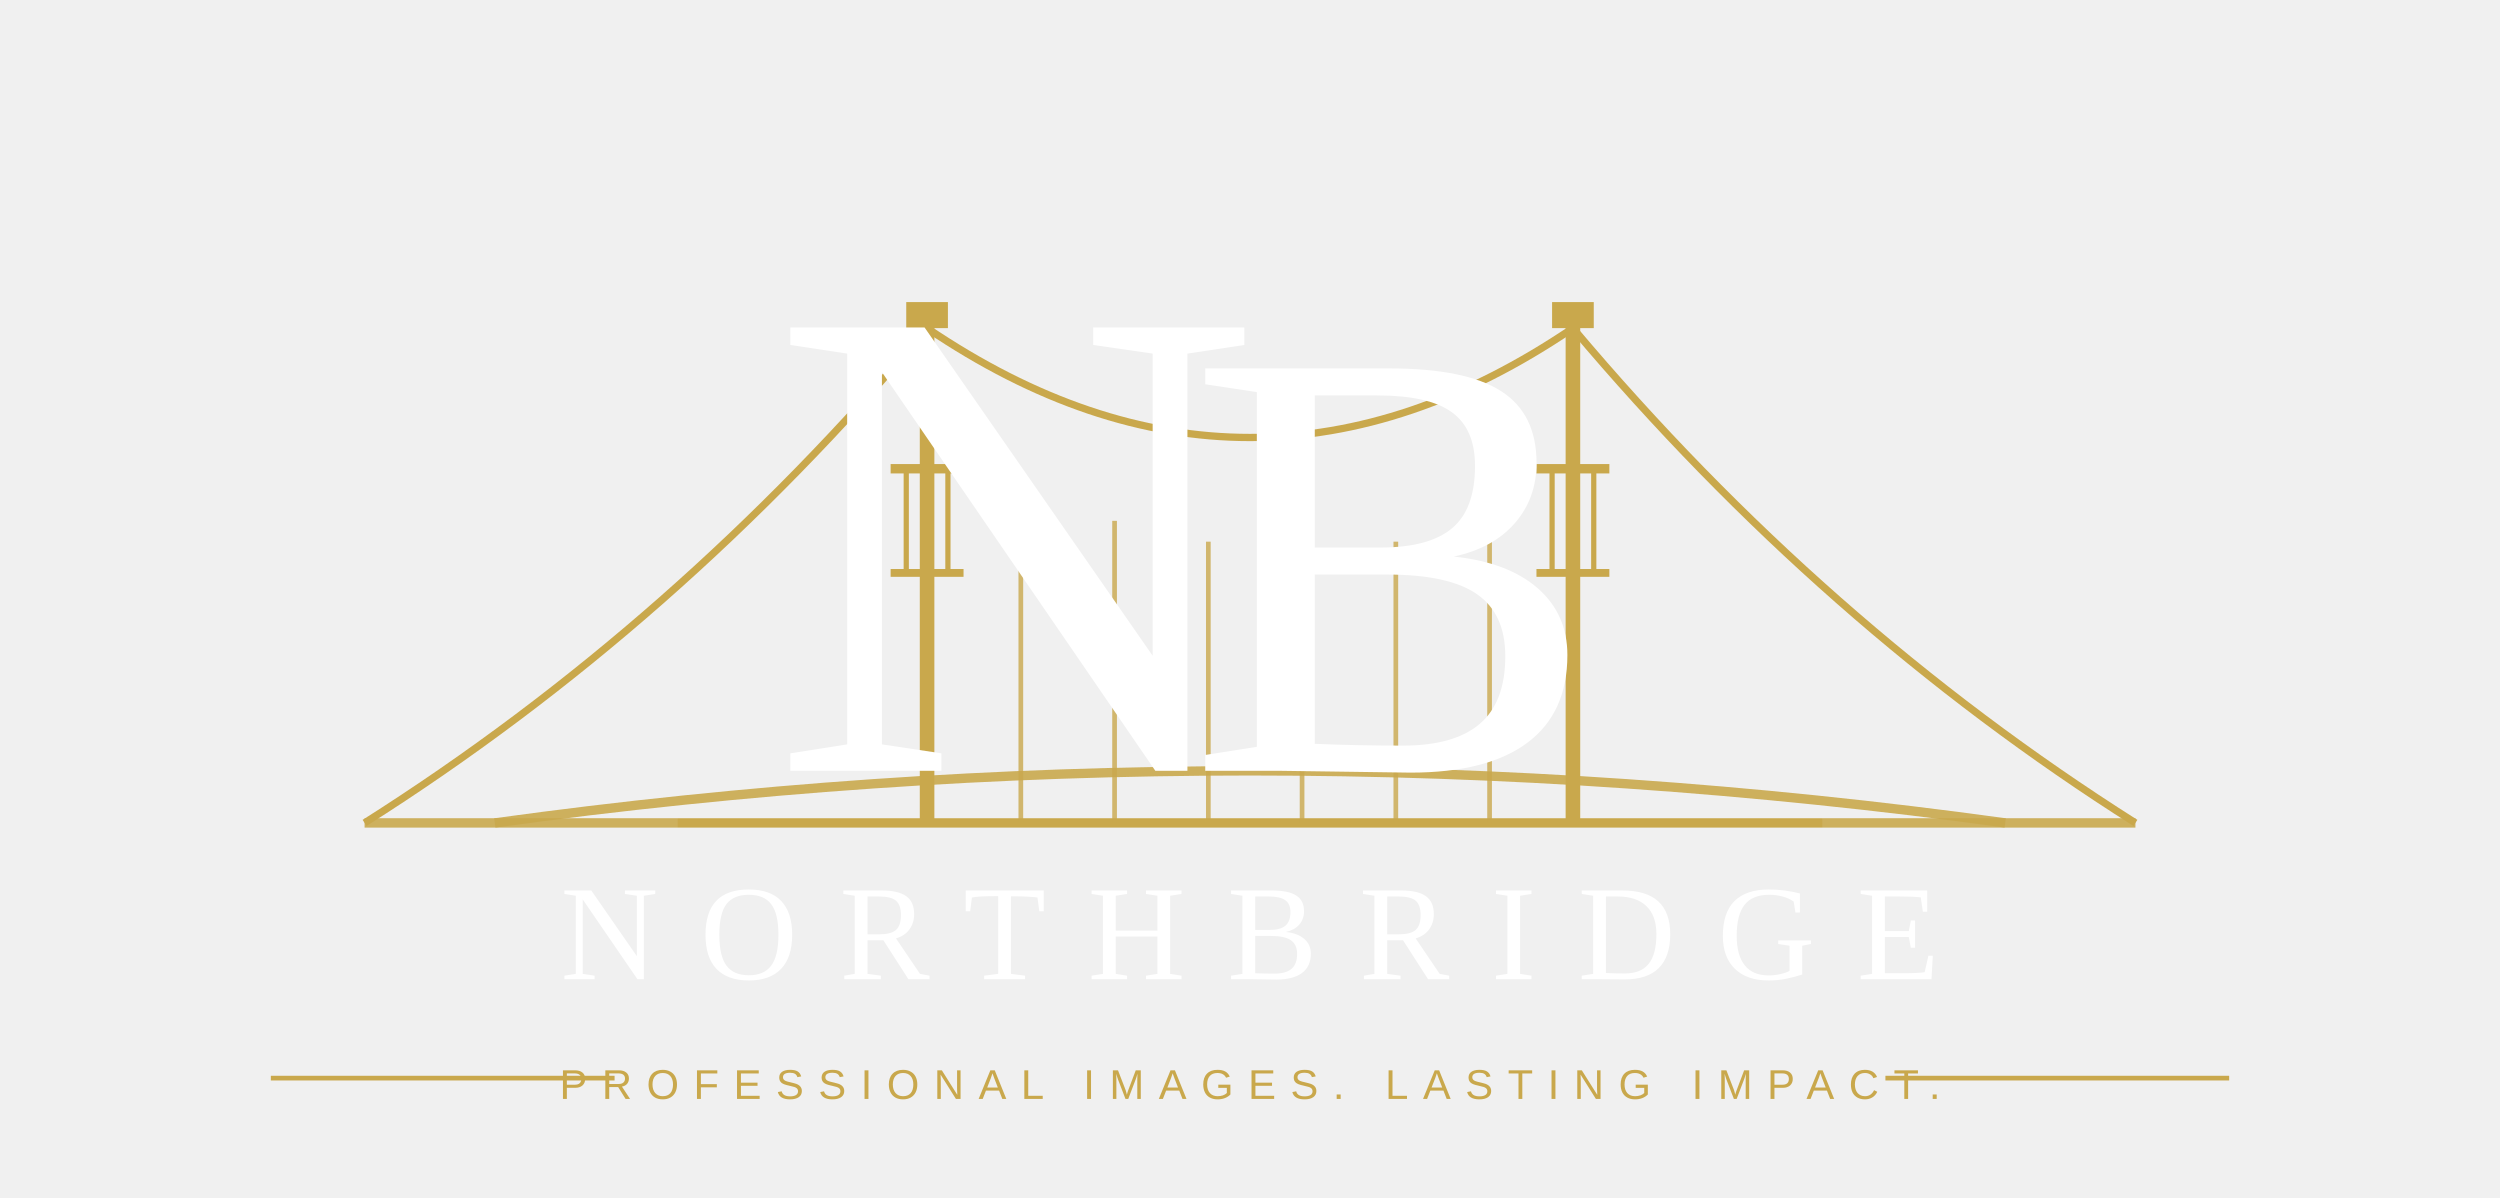
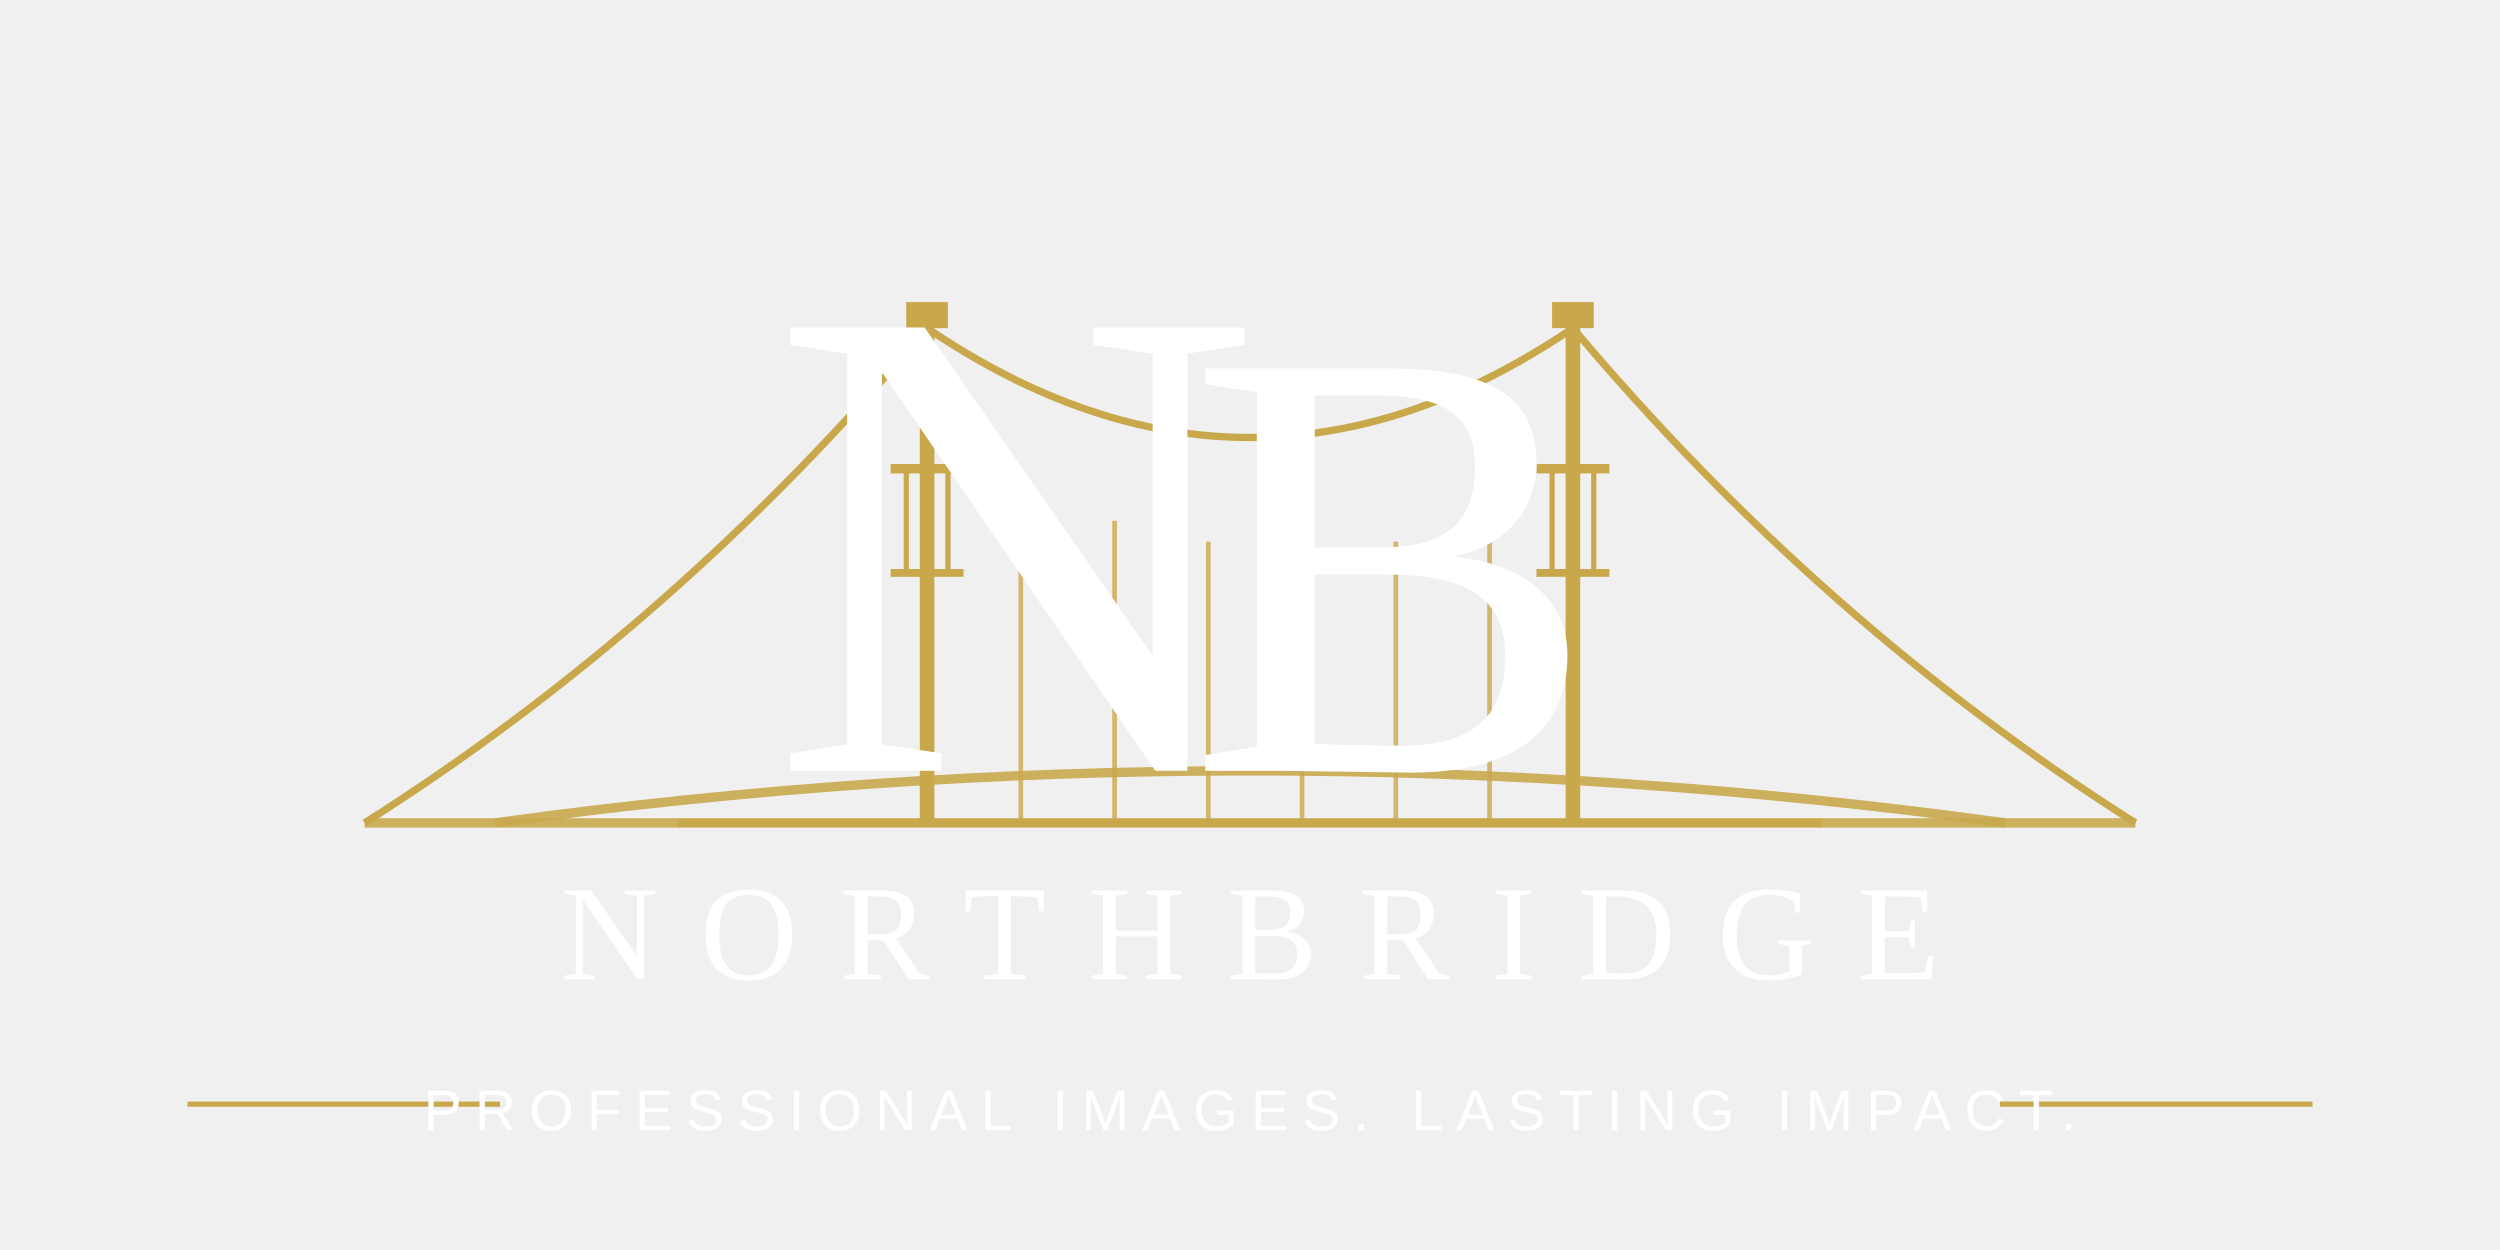
- <svg xmlns="http://www.w3.org/2000/svg" viewBox="0 0 480 230" width="480" height="230">
+ <svg xmlns="http://www.w3.org/2000/svg" viewBox="0 0 480 240" width="480" height="240">
  <path d="M95 158 Q240 138 385 158" fill="none" stroke="#c9a84c" stroke-width="1.8" opacity="0.9" />
  <line x1="70" y1="158" x2="130" y2="158" stroke="#c9a84c" stroke-width="1.8" opacity="0.9" />
  <line x1="350" y1="158" x2="410" y2="158" stroke="#c9a84c" stroke-width="1.8" opacity="0.9" />
  <line x1="130" y1="158" x2="350" y2="158" stroke="#c9a84c" stroke-width="1.8" />
  <line x1="178" y1="60" x2="178" y2="158" stroke="#c9a84c" stroke-width="2.8" />
  <rect x="174" y="58" width="8" height="5" fill="#c9a84c" />
  <line x1="171" y1="90" x2="185" y2="90" stroke="#c9a84c" stroke-width="1.8" />
  <line x1="171" y1="110" x2="185" y2="110" stroke="#c9a84c" stroke-width="1.5" />
  <line x1="174" y1="90" x2="174" y2="110" stroke="#c9a84c" stroke-width="1" />
  <line x1="178" y1="90" x2="178" y2="110" stroke="#c9a84c" stroke-width="1" />
  <line x1="182" y1="90" x2="182" y2="110" stroke="#c9a84c" stroke-width="1" />
  <line x1="302" y1="60" x2="302" y2="158" stroke="#c9a84c" stroke-width="2.8" />
  <rect x="298" y="58" width="8" height="5" fill="#c9a84c" />
  <line x1="295" y1="90" x2="309" y2="90" stroke="#c9a84c" stroke-width="1.8" />
  <line x1="295" y1="110" x2="309" y2="110" stroke="#c9a84c" stroke-width="1.5" />
  <line x1="298" y1="90" x2="298" y2="110" stroke="#c9a84c" stroke-width="1" />
  <line x1="302" y1="90" x2="302" y2="110" stroke="#c9a84c" stroke-width="1" />
  <line x1="306" y1="90" x2="306" y2="110" stroke="#c9a84c" stroke-width="1" />
  <path d="M178 63 Q130 120 70 158" fill="none" stroke="#c9a84c" stroke-width="1.4" />
  <path d="M178 63 Q240 105 302 63" fill="none" stroke="#c9a84c" stroke-width="1.4" />
  <path d="M302 63 Q350 120 410 158" fill="none" stroke="#c9a84c" stroke-width="1.4" />
  <line x1="196" y1="93" x2="196" y2="158" stroke="#c9a84c" stroke-width="0.9" opacity="0.8" />
  <line x1="214" y1="100" x2="214" y2="158" stroke="#c9a84c" stroke-width="0.9" opacity="0.8" />
  <line x1="232" y1="104" x2="232" y2="158" stroke="#c9a84c" stroke-width="0.9" opacity="0.8" />
  <line x1="250" y1="105" x2="250" y2="158" stroke="#c9a84c" stroke-width="0.9" opacity="0.8" />
  <line x1="268" y1="104" x2="268" y2="158" stroke="#c9a84c" stroke-width="0.9" opacity="0.8" />
  <line x1="286" y1="100" x2="286" y2="158" stroke="#c9a84c" stroke-width="0.9" opacity="0.8" />
  <text x="148" y="148" font-family="Georgia, 'Times New Roman', serif" font-size="130" font-weight="400" fill="#ffffff">N</text>
  <text x="228" y="148" font-family="Georgia, 'Times New Roman', serif" font-size="118" font-weight="400" fill="#ffffff">B</text>
  <text x="240" y="188" font-family="Georgia, 'Times New Roman', serif" font-size="26" font-weight="400" fill="#ffffff" text-anchor="middle" letter-spacing="8">NORTHBRIDGE</text>
-   <line x1="52" y1="207" x2="118" y2="207" stroke="#c9a84c" stroke-width="0.9" />
-   <line x1="362" y1="207" x2="428" y2="207" stroke="#c9a84c" stroke-width="0.9" />
-   <text x="240" y="211" font-family="'Arial', Helvetica, sans-serif" font-size="8" font-weight="400" fill="#c9a84c" text-anchor="middle" letter-spacing="2.8">PROFESSIONAL IMAGES. LASTING IMPACT.</text>
+   <line x1="36" y1="212" x2="96" y2="212" stroke="#c9a84c" stroke-width="1" />
+   <line x1="384" y1="212" x2="444" y2="212" stroke="#c9a84c" stroke-width="1" />
+   <text x="240" y="217" font-family="Arial, Helvetica, sans-serif" font-size="11" font-weight="400" fill="#ffffff" text-anchor="middle" letter-spacing="2.5">PROFESSIONAL IMAGES. LASTING IMPACT.</text>
</svg>
